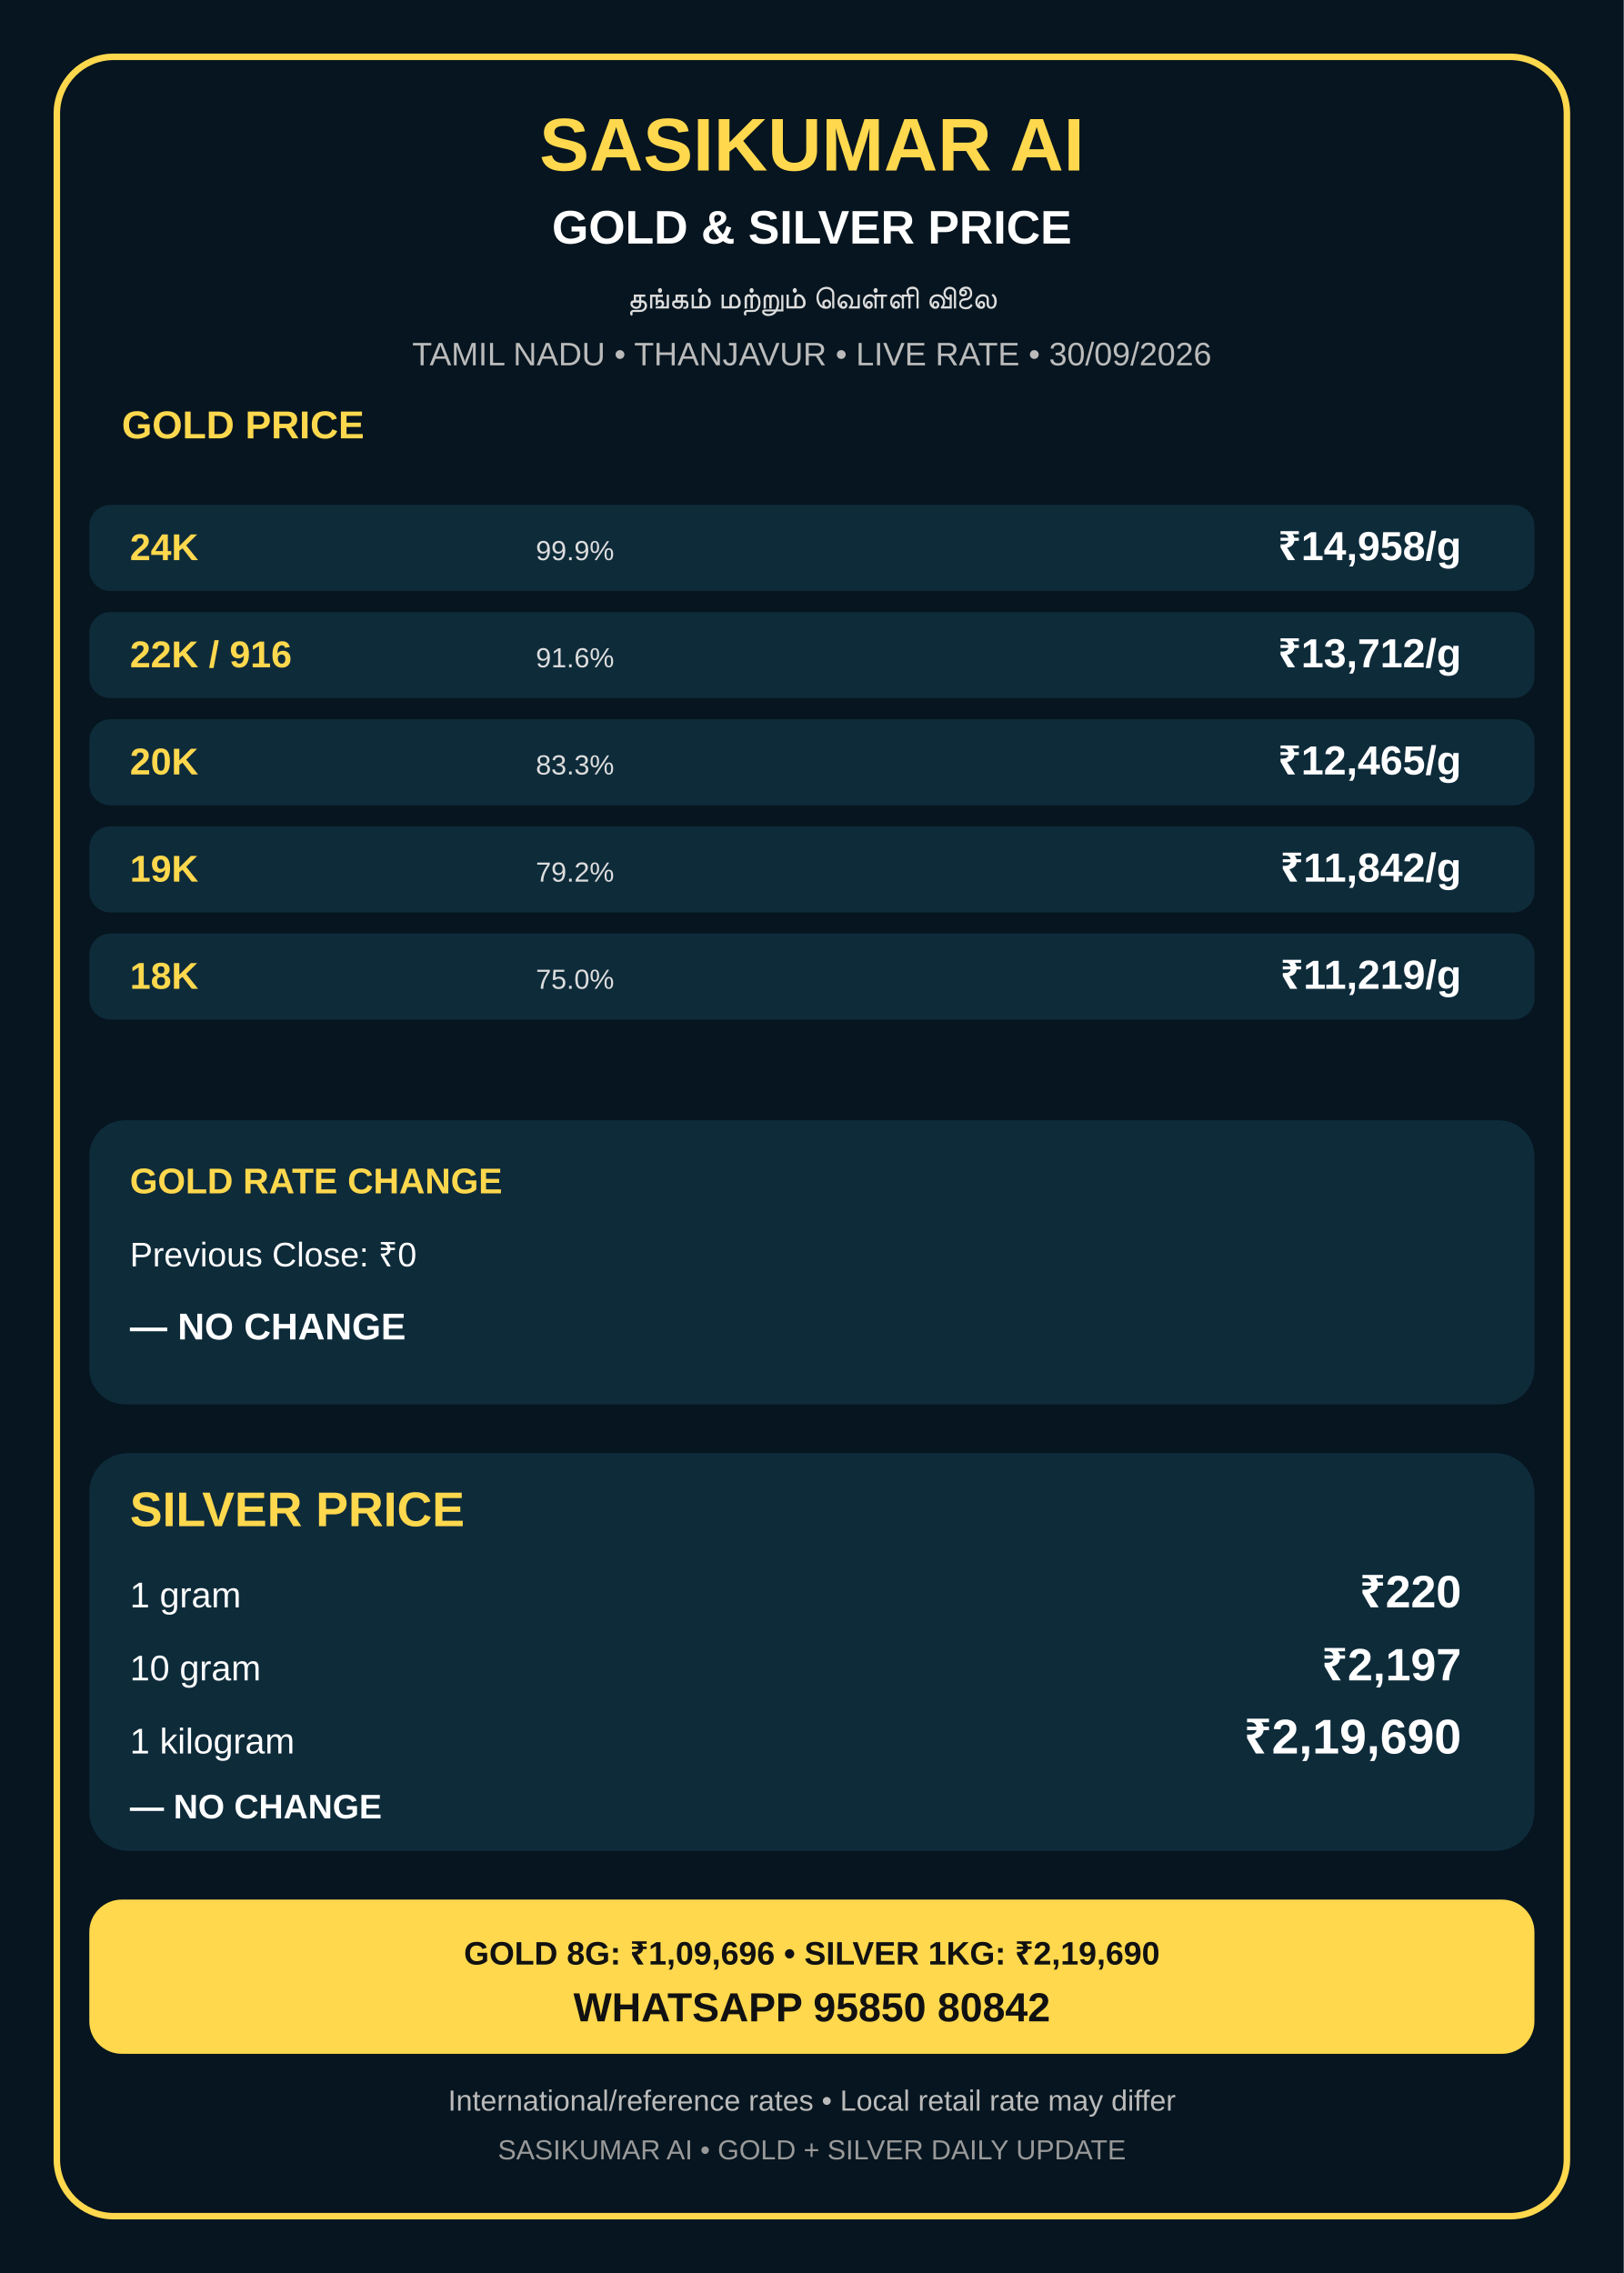
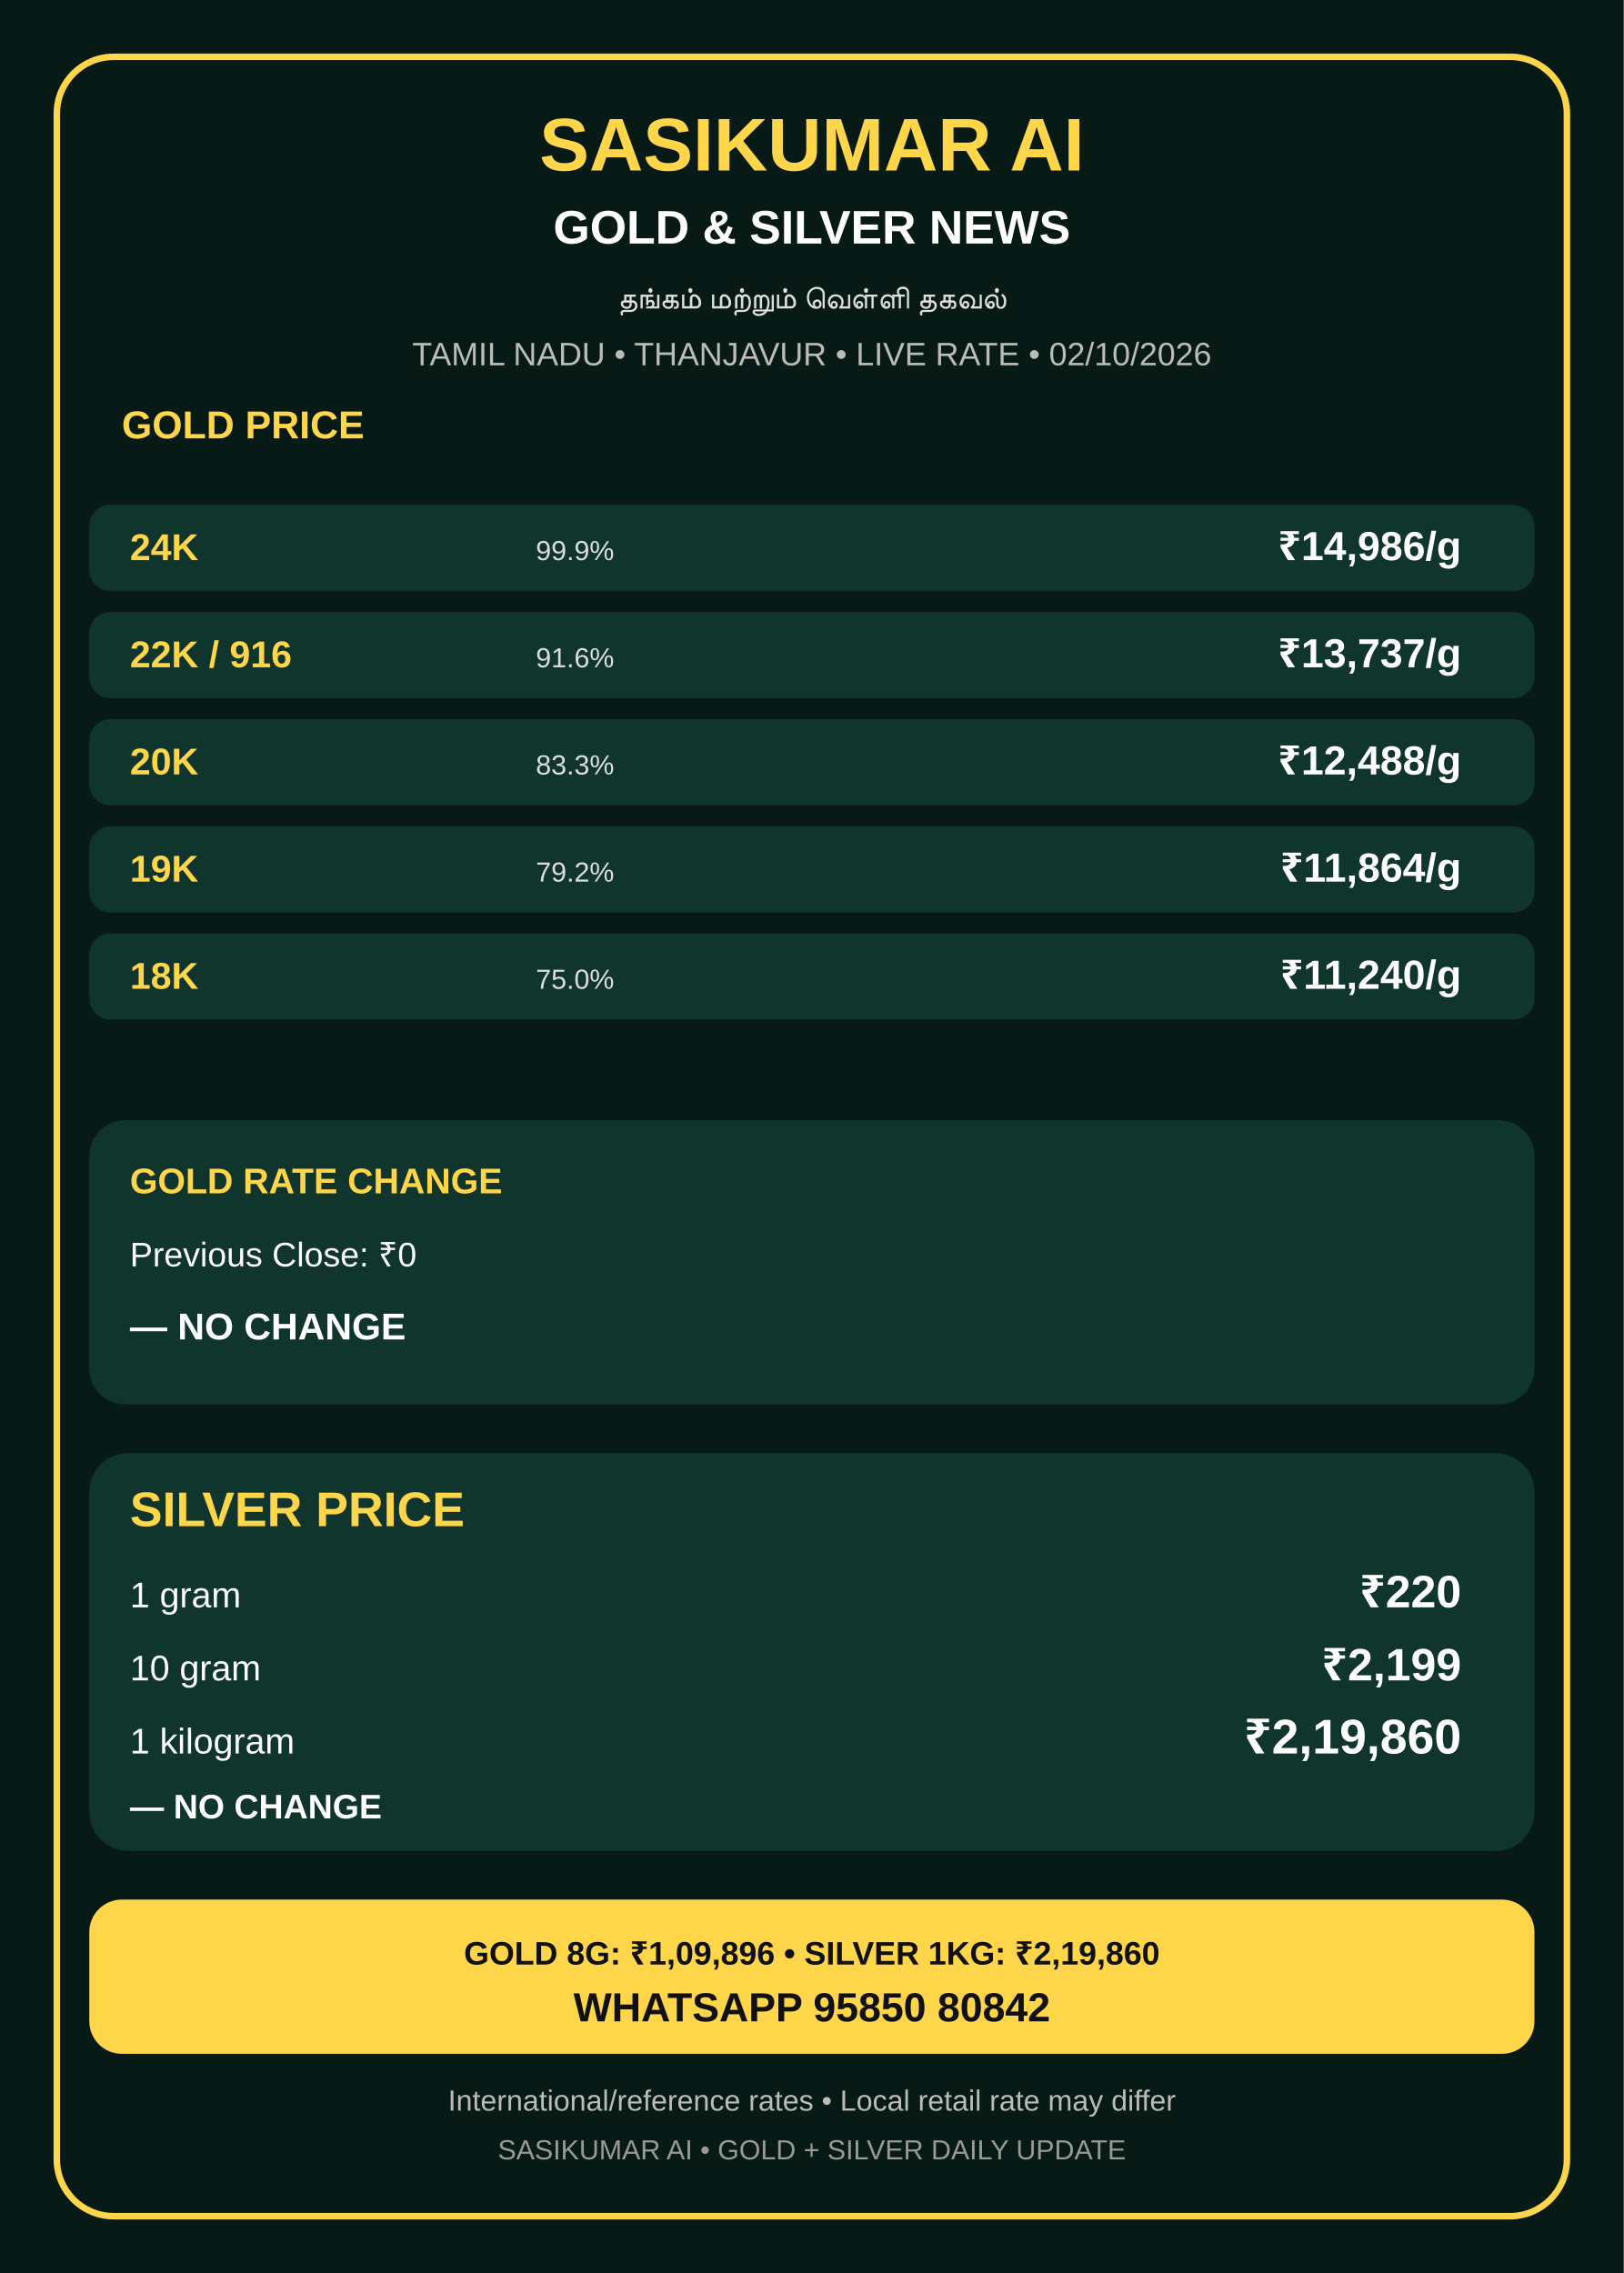
<svg xmlns="http://www.w3.org/2000/svg" width="1000" height="1400" viewBox="0 0 1000 1400">
-   <rect width="1000" height="1400" fill="#06151f" />
-   <rect x="35" y="35" width="930" height="1330" rx="35" fill="none" stroke="#ffd84d" stroke-width="4" />
-   <text x="500" y="105" text-anchor="middle" font-family="Arial,sans-serif" font-size="46" font-weight="900" fill="#ffd84d">SASIKUMAR AI</text>
-   <text x="500" y="150" text-anchor="middle" font-family="Arial,sans-serif" font-size="29" font-weight="800" fill="#ffffff">GOLD &amp; SILVER PRICE</text>
-   <text x="500" y="190" text-anchor="middle" font-family="Arial,sans-serif" font-size="19" fill="#dddddd">தங்கம் மற்றும் வெள்ளி விலை</text>
-   <text x="500" y="225" text-anchor="middle" font-family="Arial,sans-serif" font-size="20" fill="#bbbbbb">TAMIL NADU • THANJAVUR • LIVE RATE • 30/09/2026</text>
-   <text x="75" y="270" font-family="Arial,sans-serif" font-size="24" font-weight="900" fill="#ffd84d">GOLD PRICE</text>
-   <rect x="55" y="311" width="890" height="53" rx="13" fill="#0e2b3a" />
-   <text x="80" y="345" font-family="Arial,sans-serif" font-size="23" font-weight="700" fill="#ffd84d">24K</text>
+   <rect width="1000" height="1400" fill="#071a16" />
+   <rect x="35" y="35" width="930" height="1330" rx="35" fill="none" stroke="#ffd54a" stroke-width="4" />
+   <text x="500" y="105" text-anchor="middle" font-family="Arial,sans-serif" font-size="46" font-weight="900" fill="#ffd54a">SASIKUMAR AI</text>
+   <text x="500" y="150" text-anchor="middle" font-family="Arial,sans-serif" font-size="29" font-weight="800" fill="#ffffff">GOLD &amp; SILVER NEWS</text>
+   <text x="500" y="190" text-anchor="middle" font-family="Arial,sans-serif" font-size="19" fill="#dddddd">தங்கம் மற்றும் வெள்ளி தகவல்</text>
+   <text x="500" y="225" text-anchor="middle" font-family="Arial,sans-serif" font-size="20" fill="#bbbbbb">TAMIL NADU • THANJAVUR • LIVE RATE • 02/10/2026</text>
+   <text x="75" y="270" font-family="Arial,sans-serif" font-size="24" font-weight="900" fill="#ffd54a">GOLD PRICE</text>
+   <rect x="55" y="311" width="890" height="53" rx="13" fill="#10352d" />
+   <text x="80" y="345" font-family="Arial,sans-serif" font-size="23" font-weight="700" fill="#ffd54a">24K</text>
  <text x="330" y="345" font-family="Arial,sans-serif" font-size="17" fill="#dddddd">99.9%</text>
-   <text x="900" y="345" text-anchor="end" font-family="Arial,sans-serif" font-size="25" font-weight="700" fill="#ffffff">₹14,958/g</text>
-   <rect x="55" y="377" width="890" height="53" rx="13" fill="#0e2b3a" />
-   <text x="80" y="411" font-family="Arial,sans-serif" font-size="23" font-weight="700" fill="#ffd84d">22K / 916</text>
+   <text x="900" y="345" text-anchor="end" font-family="Arial,sans-serif" font-size="25" font-weight="700" fill="#ffffff">₹14,986/g</text>
+   <rect x="55" y="377" width="890" height="53" rx="13" fill="#10352d" />
+   <text x="80" y="411" font-family="Arial,sans-serif" font-size="23" font-weight="700" fill="#ffd54a">22K / 916</text>
  <text x="330" y="411" font-family="Arial,sans-serif" font-size="17" fill="#dddddd">91.6%</text>
-   <text x="900" y="411" text-anchor="end" font-family="Arial,sans-serif" font-size="25" font-weight="700" fill="#ffffff">₹13,712/g</text>
-   <rect x="55" y="443" width="890" height="53" rx="13" fill="#0e2b3a" />
-   <text x="80" y="477" font-family="Arial,sans-serif" font-size="23" font-weight="700" fill="#ffd84d">20K</text>
+   <text x="900" y="411" text-anchor="end" font-family="Arial,sans-serif" font-size="25" font-weight="700" fill="#ffffff">₹13,737/g</text>
+   <rect x="55" y="443" width="890" height="53" rx="13" fill="#10352d" />
+   <text x="80" y="477" font-family="Arial,sans-serif" font-size="23" font-weight="700" fill="#ffd54a">20K</text>
  <text x="330" y="477" font-family="Arial,sans-serif" font-size="17" fill="#dddddd">83.3%</text>
-   <text x="900" y="477" text-anchor="end" font-family="Arial,sans-serif" font-size="25" font-weight="700" fill="#ffffff">₹12,465/g</text>
-   <rect x="55" y="509" width="890" height="53" rx="13" fill="#0e2b3a" />
-   <text x="80" y="543" font-family="Arial,sans-serif" font-size="23" font-weight="700" fill="#ffd84d">19K</text>
+   <text x="900" y="477" text-anchor="end" font-family="Arial,sans-serif" font-size="25" font-weight="700" fill="#ffffff">₹12,488/g</text>
+   <rect x="55" y="509" width="890" height="53" rx="13" fill="#10352d" />
+   <text x="80" y="543" font-family="Arial,sans-serif" font-size="23" font-weight="700" fill="#ffd54a">19K</text>
  <text x="330" y="543" font-family="Arial,sans-serif" font-size="17" fill="#dddddd">79.2%</text>
-   <text x="900" y="543" text-anchor="end" font-family="Arial,sans-serif" font-size="25" font-weight="700" fill="#ffffff">₹11,842/g</text>
-   <rect x="55" y="575" width="890" height="53" rx="13" fill="#0e2b3a" />
-   <text x="80" y="609" font-family="Arial,sans-serif" font-size="23" font-weight="700" fill="#ffd84d">18K</text>
+   <text x="900" y="543" text-anchor="end" font-family="Arial,sans-serif" font-size="25" font-weight="700" fill="#ffffff">₹11,864/g</text>
+   <rect x="55" y="575" width="890" height="53" rx="13" fill="#10352d" />
+   <text x="80" y="609" font-family="Arial,sans-serif" font-size="23" font-weight="700" fill="#ffd54a">18K</text>
  <text x="330" y="609" font-family="Arial,sans-serif" font-size="17" fill="#dddddd">75.0%</text>
-   <text x="900" y="609" text-anchor="end" font-family="Arial,sans-serif" font-size="25" font-weight="700" fill="#ffffff">₹11,219/g</text>
-   <rect x="55" y="690" width="890" height="175" rx="22" fill="#0e2b3a" />
-   <text x="80" y="735" font-family="Arial,sans-serif" font-size="22" font-weight="900" fill="#ffd84d">GOLD RATE CHANGE</text>
+   <text x="900" y="609" text-anchor="end" font-family="Arial,sans-serif" font-size="25" font-weight="700" fill="#ffffff">₹11,240/g</text>
+   <rect x="55" y="690" width="890" height="175" rx="22" fill="#10352d" />
+   <text x="80" y="735" font-family="Arial,sans-serif" font-size="22" font-weight="900" fill="#ffd54a">GOLD RATE CHANGE</text>
  <text x="80" y="780" font-family="Arial,sans-serif" font-size="21" fill="#ffffff">Previous Close: ₹0</text>
  <text x="80" y="825" font-family="Arial,sans-serif" font-size="23" font-weight="800" fill="#ffffff">— NO CHANGE</text>
-   <rect x="55" y="895" width="890" height="245" rx="24" fill="#0e2b3a" />
-   <text x="80" y="940" font-family="Arial,sans-serif" font-size="30" font-weight="900" fill="#ffd84d">SILVER PRICE</text>
+   <rect x="55" y="895" width="890" height="245" rx="24" fill="#10352d" />
+   <text x="80" y="940" font-family="Arial,sans-serif" font-size="30" font-weight="900" fill="#ffd54a">SILVER PRICE</text>
  <text x="80" y="990" font-family="Arial,sans-serif" font-size="22" fill="#ffffff">1 gram</text>
  <text x="900" y="990" text-anchor="end" font-family="Arial,sans-serif" font-size="28" font-weight="800" fill="#ffffff">₹220</text>
  <text x="80" y="1035" font-family="Arial,sans-serif" font-size="22" fill="#ffffff">10 gram</text>
-   <text x="900" y="1035" text-anchor="end" font-family="Arial,sans-serif" font-size="28" font-weight="800" fill="#ffffff">₹2,197</text>
+   <text x="900" y="1035" text-anchor="end" font-family="Arial,sans-serif" font-size="28" font-weight="800" fill="#ffffff">₹2,199</text>
  <text x="80" y="1080" font-family="Arial,sans-serif" font-size="22" fill="#ffffff">1 kilogram</text>
-   <text x="900" y="1080" text-anchor="end" font-family="Arial,sans-serif" font-size="30" font-weight="900" fill="#ffffff">₹2,19,690</text>
+   <text x="900" y="1080" text-anchor="end" font-family="Arial,sans-serif" font-size="30" font-weight="900" fill="#ffffff">₹2,19,860</text>
  <text x="80" y="1120" font-family="Arial,sans-serif" font-size="21" font-weight="800" fill="#ffffff">— NO CHANGE</text>
-   <rect x="55" y="1170" width="890" height="95" rx="20" fill="#ffd84d" />
-   <text x="500" y="1210" text-anchor="middle" font-family="Arial,sans-serif" font-size="20" font-weight="900" fill="#111111">GOLD 8G: ₹1,09,696 • SILVER 1KG: ₹2,19,690</text>
+   <rect x="55" y="1170" width="890" height="95" rx="20" fill="#ffd54a" />
+   <text x="500" y="1210" text-anchor="middle" font-family="Arial,sans-serif" font-size="20" font-weight="900" fill="#111111">GOLD 8G: ₹1,09,896 • SILVER 1KG: ₹2,19,860</text>
  <text x="500" y="1245" text-anchor="middle" font-family="Arial,sans-serif" font-size="25" font-weight="900" fill="#111111">WHATSAPP 95850 80842</text>
  <text x="500" y="1300" text-anchor="middle" font-family="Arial,sans-serif" font-size="18" fill="#bbbbbb">International/reference rates • Local retail rate may differ</text>
  <text x="500" y="1330" text-anchor="middle" font-family="Arial,sans-serif" font-size="17" fill="#999999">SASIKUMAR AI • GOLD + SILVER DAILY UPDATE</text>
</svg>
